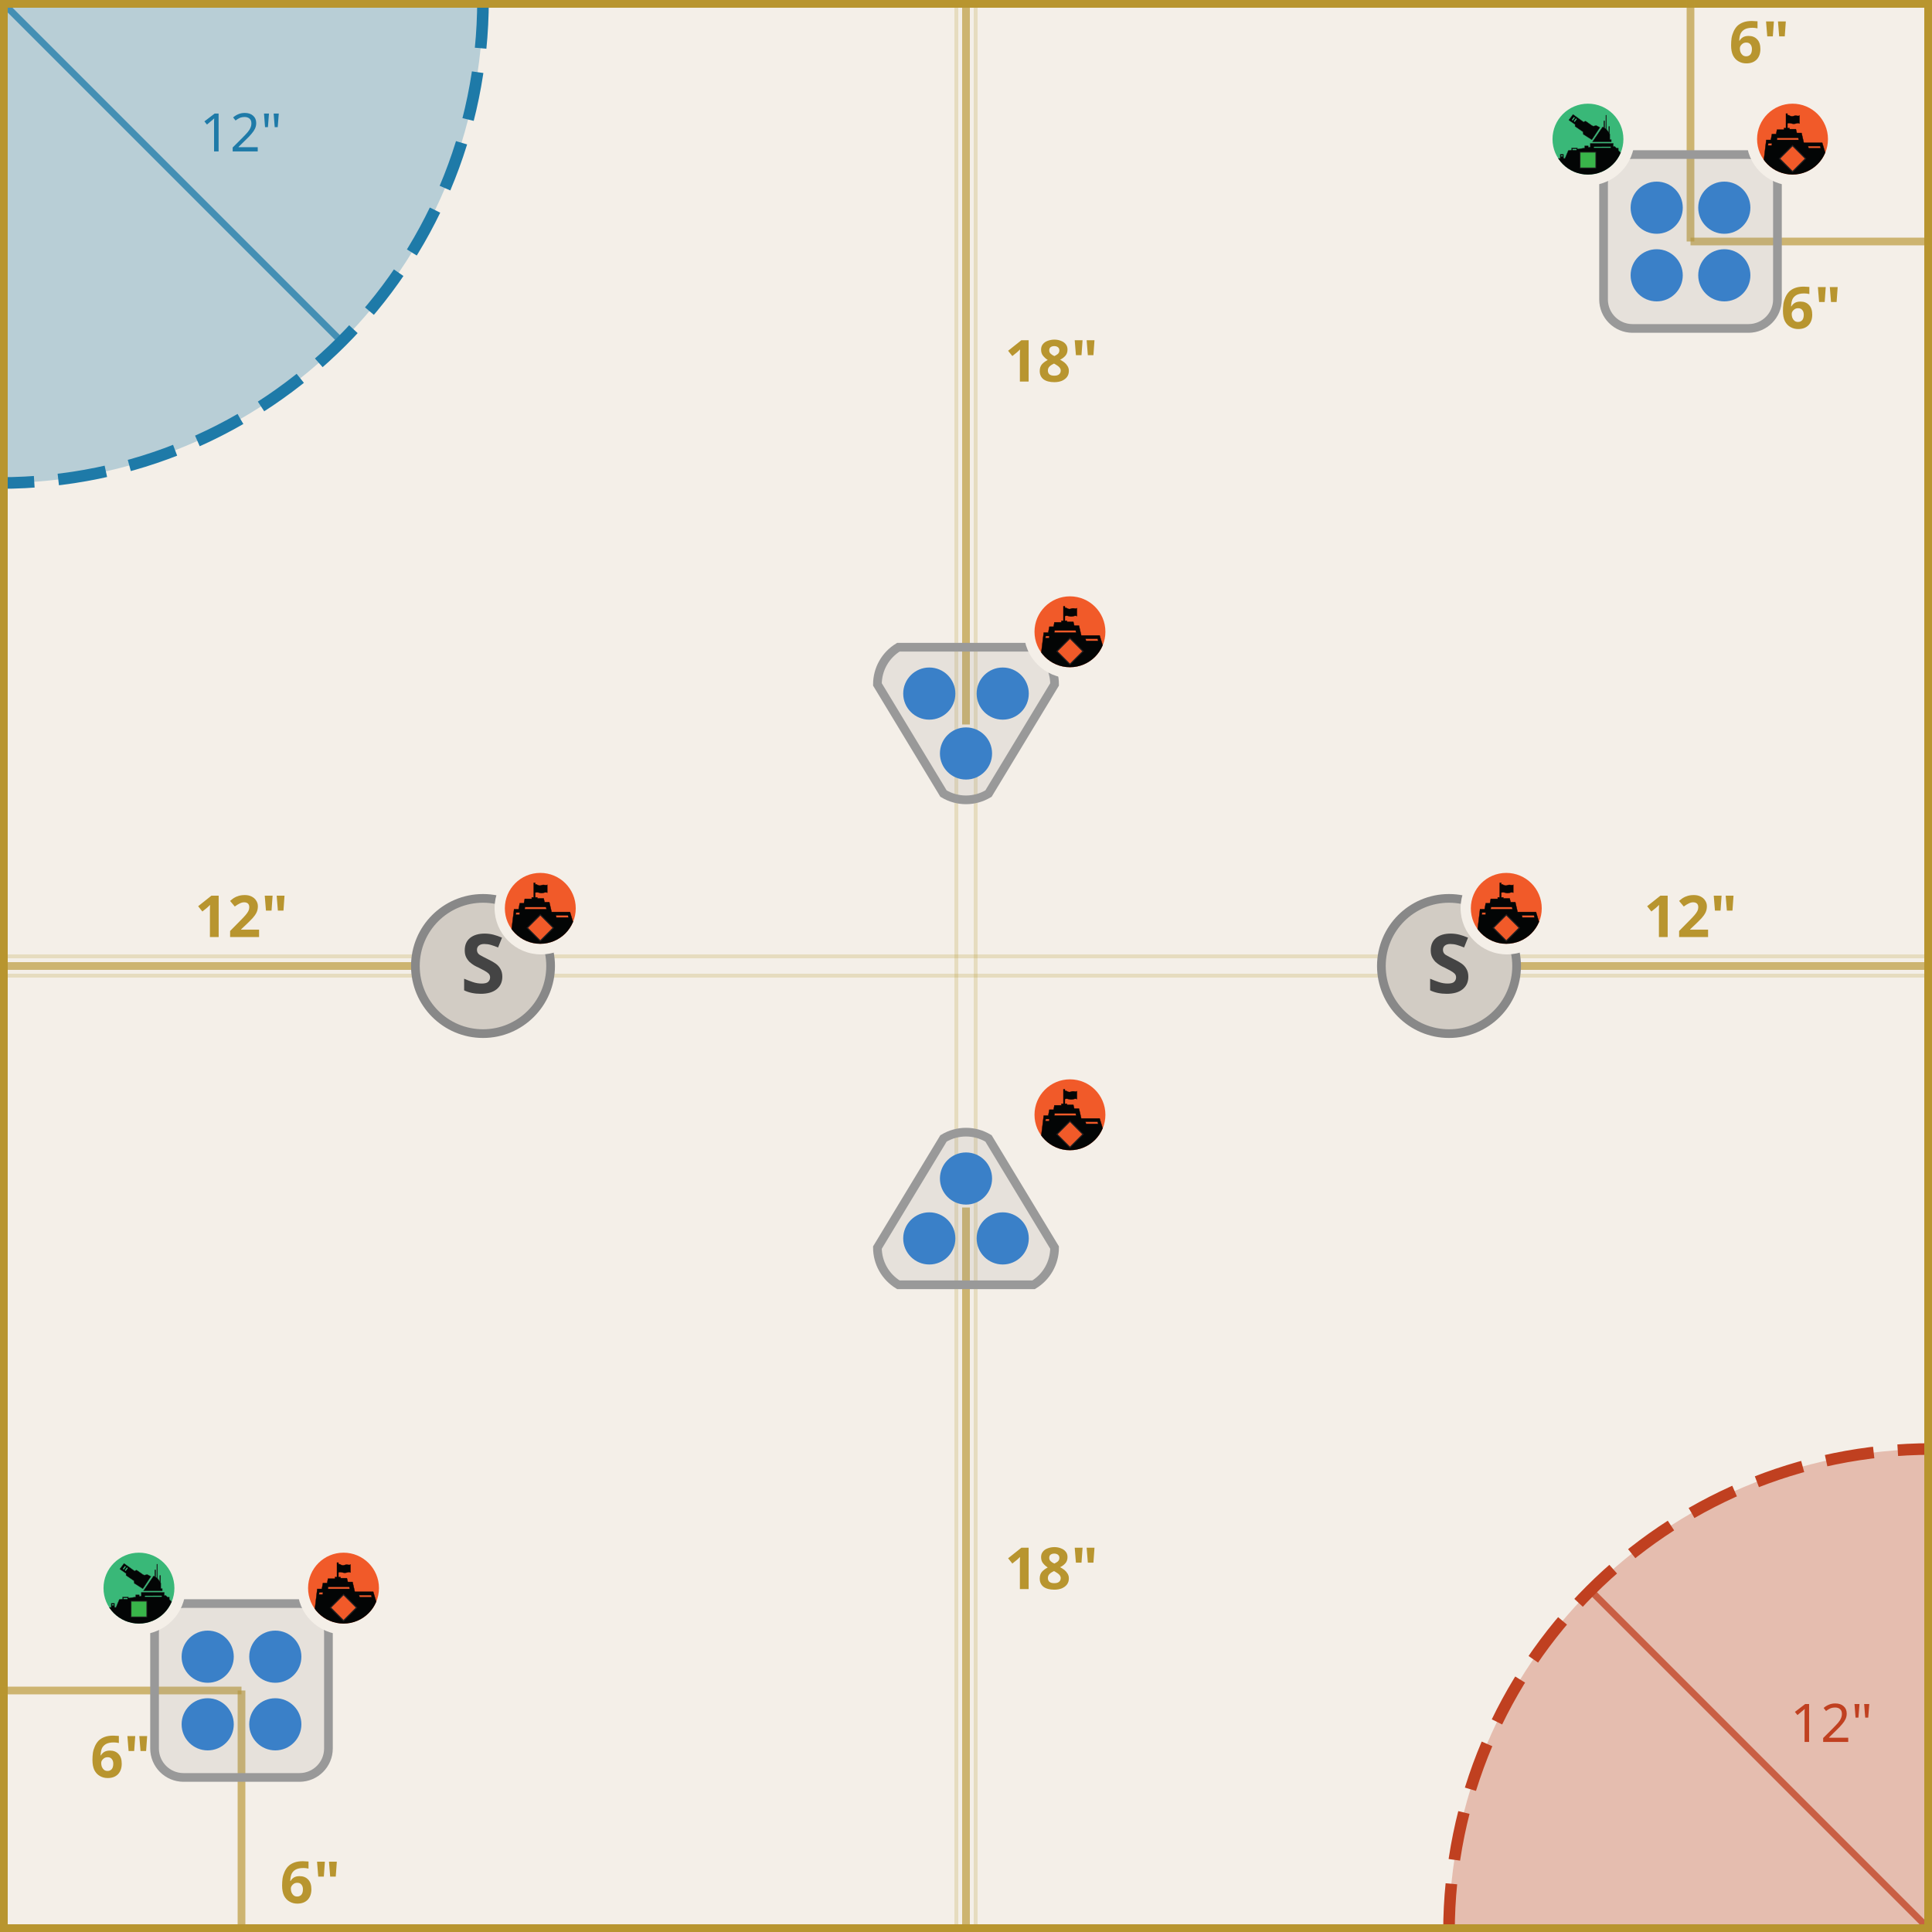
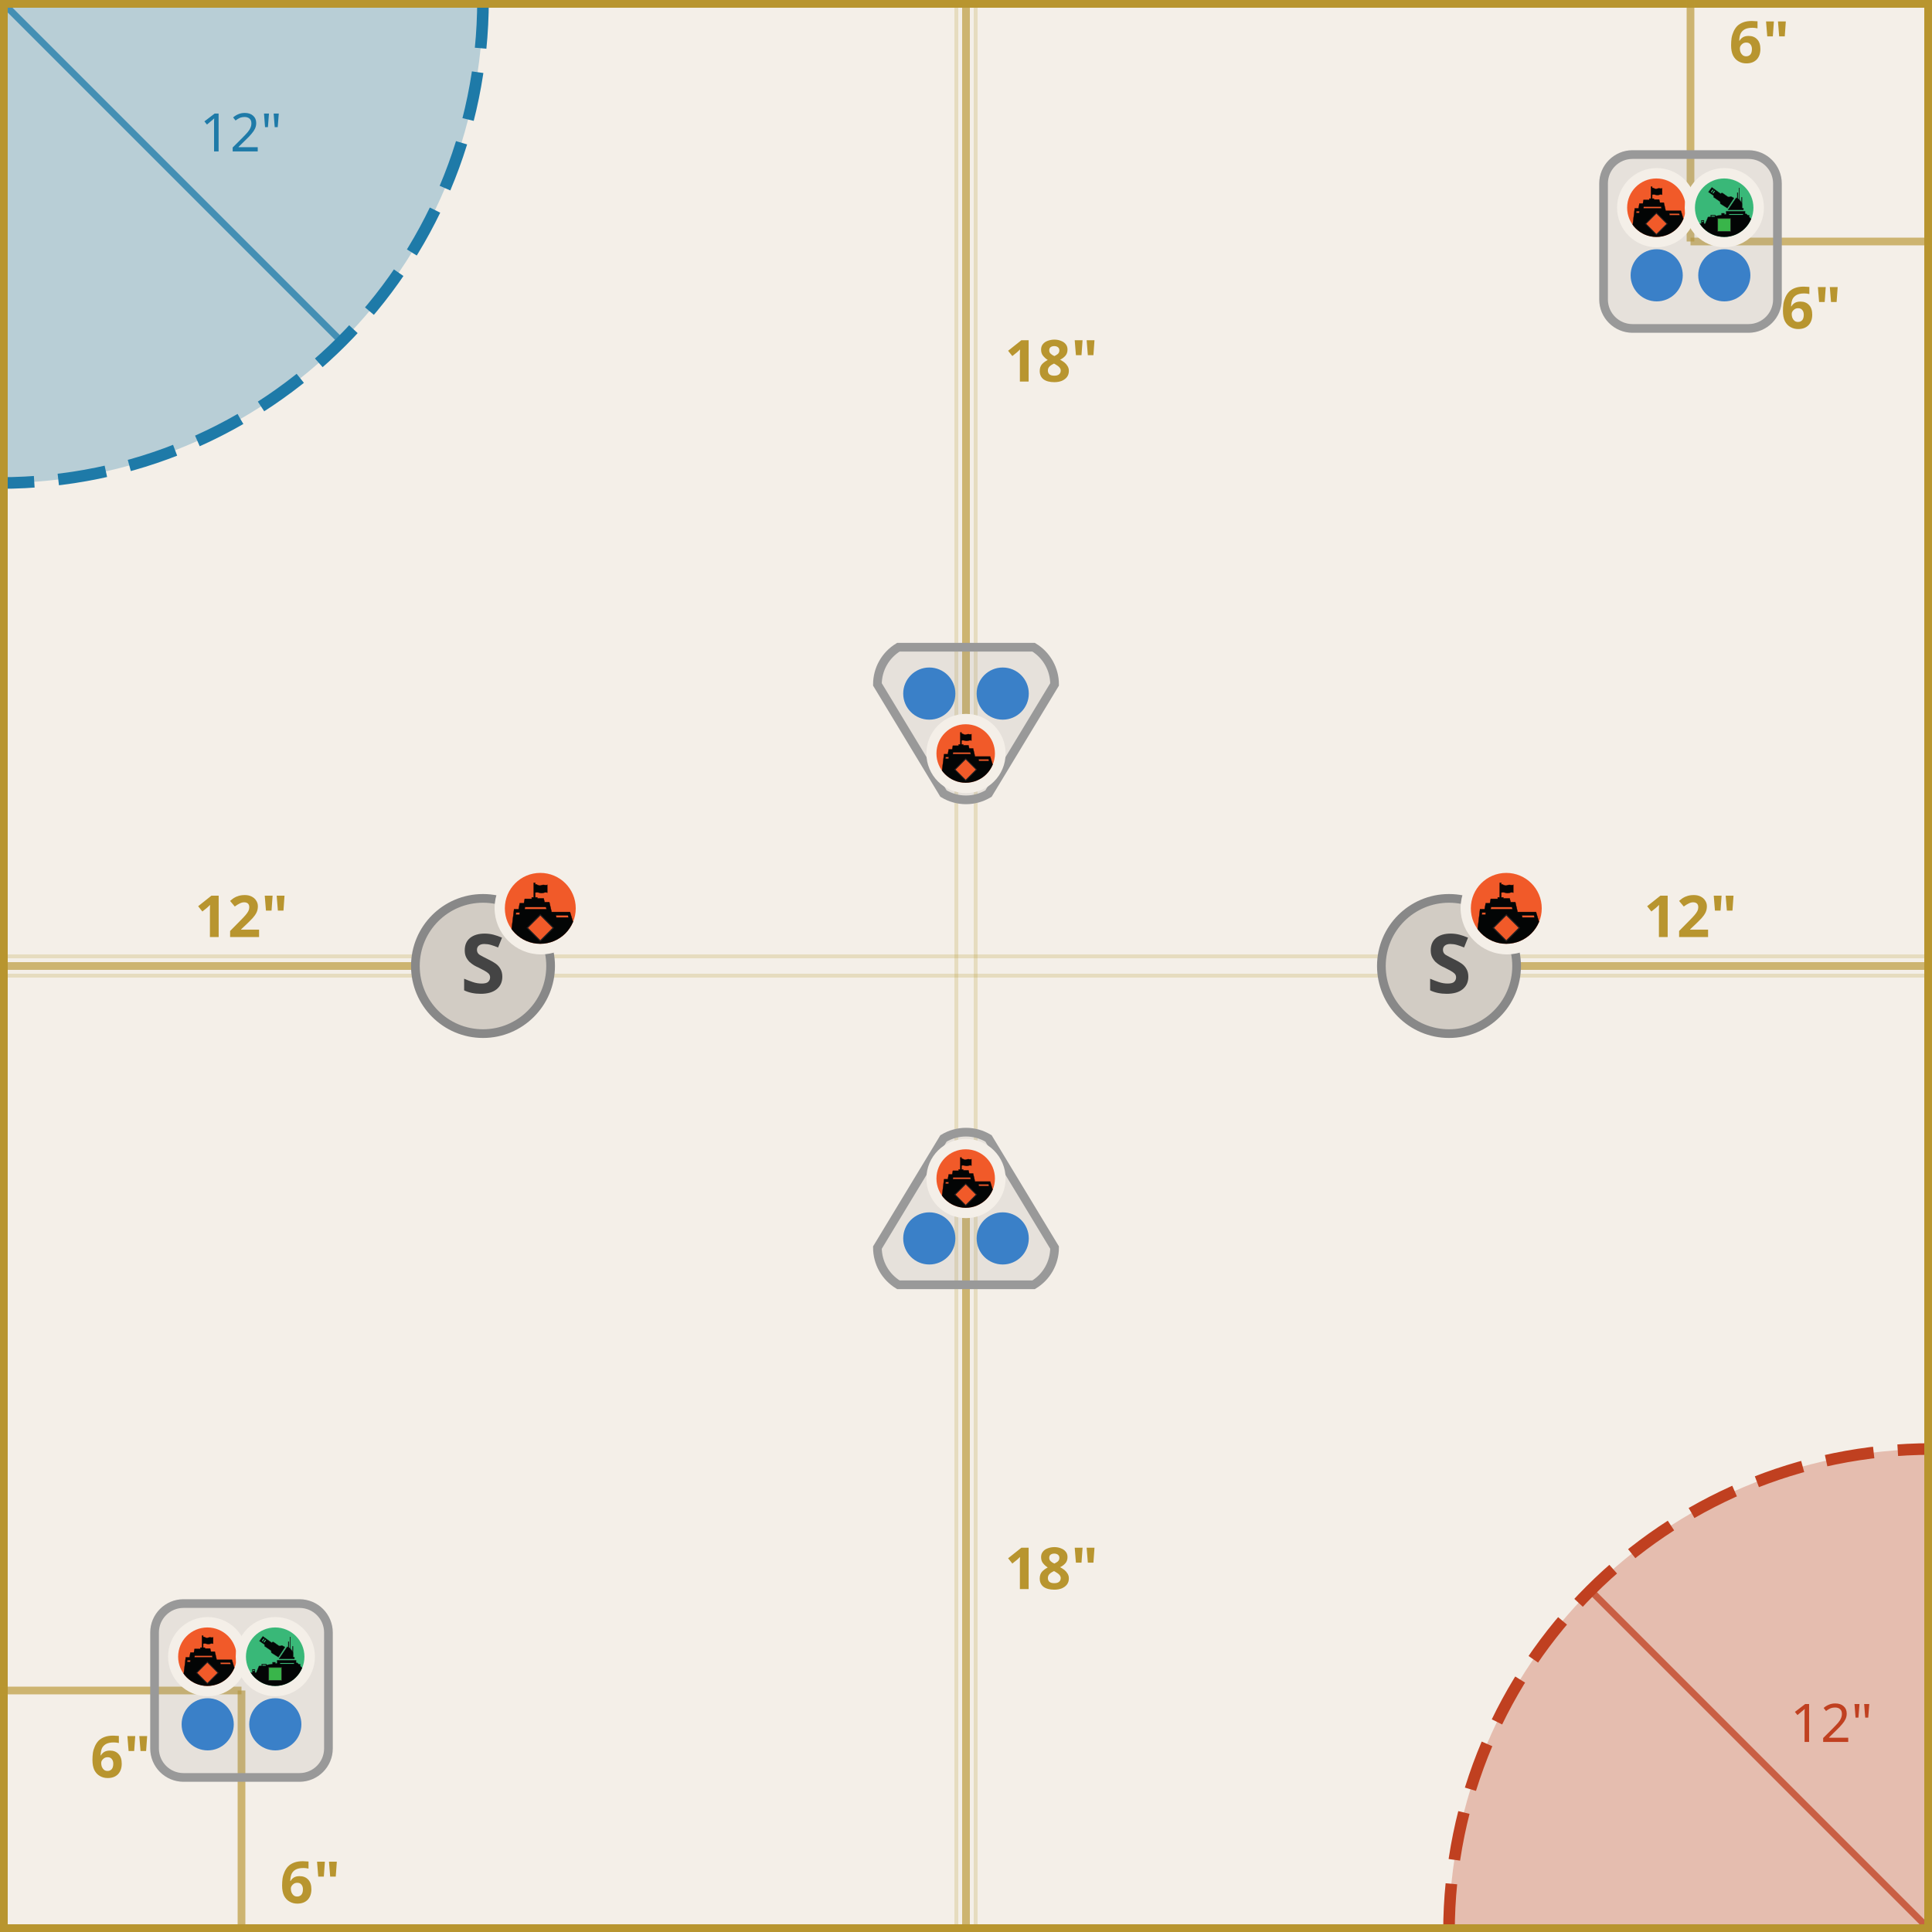
<svg xmlns="http://www.w3.org/2000/svg" viewBox="0 0 200 200" width="1000" height="1000">
  <rect width="200" height="200" fill="#f4efe8" />
  <line x1="99" y1="0" x2="99" y2="200" stroke="#B8952F" stroke-width=".4" opacity=".22" />
  <line x1="101" y1="0" x2="101" y2="200" stroke="#B8952F" stroke-width=".4" opacity=".22" />
  <line x1="0" y1="99" x2="200" y2="99" stroke="#B8952F" stroke-width=".4" opacity=".22" />
  <line x1="0" y1="101" x2="200" y2="101" stroke="#B8952F" stroke-width=".4" opacity=".22" />
  <path d="M50,0 A50,50 0 0,1 0,50 L0,0 Z" fill="#1E7AA8" fill-opacity=".28" stroke="#1E7AA8" stroke-width="1.2" stroke-dasharray="5,2.5" />
  <path d="M150,200 A50,50 0 0,1 200,150 L200,200 Z" fill="#C04020" fill-opacity=".28" stroke="#C04020" stroke-width="1.2" stroke-dasharray="5,2.5" />
  <line x1="0" y1="0" x2="35.35" y2="35.35" stroke="#1E7AA8" stroke-width=".7" opacity=".75" />
  <text x="20.675" y="15.675" font-size="5.5" fill="#1E7AA8" font-family="sans-serif">12"</text>
  <line x1="200" y1="200" x2="164.65" y2="164.65" stroke="#C04020" stroke-width=".7" opacity=".75" />
  <text x="185.325" y="180.325" font-size="5.5" fill="#C04020" font-family="sans-serif">12"</text>
  <rect x="0" y="0" width="200" height="200" fill="none" stroke="#B8952F" stroke-width="1.6" />
  <line x1="175" y1="25" x2="175" y2="0" stroke="#B8952F" stroke-width=".8" opacity=".65" />
  <line x1="172" y1="0" x2="178" y2="0" stroke="#B8952F" stroke-width=".8" opacity=".7" />
  <text x="179" y="6.5" text-anchor="start" font-size="6" fill="#B8952F" font-family="sans-serif" font-weight="600">6"</text>
  <line x1="175" y1="25" x2="200" y2="25" stroke="#B8952F" stroke-width=".8" opacity=".65" />
  <line x1="200" y1="22" x2="200" y2="28" stroke="#B8952F" stroke-width=".8" opacity=".7" />
  <text x="187.5" y="34" text-anchor="middle" font-size="6" fill="#B8952F" font-family="sans-serif" font-weight="600">6"</text>
  <line x1="100" y1="75" x2="100" y2="0" stroke="#B8952F" stroke-width=".8" opacity=".65" />
  <line x1="97" y1="0" x2="103" y2="0" stroke="#B8952F" stroke-width=".8" opacity=".7" />
  <text x="104" y="39.5" text-anchor="start" font-size="6" fill="#B8952F" font-family="sans-serif" font-weight="600">18"</text>
  <line x1="50" y1="100" x2="0" y2="100" stroke="#B8952F" stroke-width=".8" opacity=".65" />
  <line x1="0" y1="97" x2="0" y2="103" stroke="#B8952F" stroke-width=".8" opacity=".7" />
  <text x="25" y="97" text-anchor="middle" font-size="6" fill="#B8952F" font-family="sans-serif" font-weight="600">12"</text>
  <line x1="150" y1="100" x2="200" y2="100" stroke="#B8952F" stroke-width=".8" opacity=".65" />
  <line x1="200" y1="97" x2="200" y2="103" stroke="#B8952F" stroke-width=".8" opacity=".7" />
  <text x="175" y="97" text-anchor="middle" font-size="6" fill="#B8952F" font-family="sans-serif" font-weight="600">12"</text>
  <line x1="100" y1="125" x2="100" y2="200" stroke="#B8952F" stroke-width=".8" opacity=".65" />
  <line x1="97" y1="200" x2="103" y2="200" stroke="#B8952F" stroke-width=".8" opacity=".7" />
  <text x="104" y="164.5" text-anchor="start" font-size="6" fill="#B8952F" font-family="sans-serif" font-weight="600">18"</text>
  <line x1="25" y1="175" x2="0" y2="175" stroke="#B8952F" stroke-width=".8" opacity=".65" />
  <line x1="0" y1="172" x2="0" y2="178" stroke="#B8952F" stroke-width=".8" opacity=".7" />
  <text x="12.5" y="184" text-anchor="middle" font-size="6" fill="#B8952F" font-family="sans-serif" font-weight="600">6"</text>
  <line x1="25" y1="175" x2="25" y2="200" stroke="#B8952F" stroke-width=".8" opacity=".65" />
  <line x1="22" y1="200" x2="28" y2="200" stroke="#B8952F" stroke-width=".8" opacity=".7" />
  <text x="29" y="197" text-anchor="start" font-size="6" fill="#B8952F" font-family="sans-serif" font-weight="600">6"</text>
  <g>
    <rect x="166" y="16" width="18" height="18" rx="3" fill="rgb(150,150,150)" fill-opacity=".15" stroke="#999" stroke-width=".9" />
    <circle cx="171.5" cy="21.5" r="2.7" fill="#3A80C8" />
    <circle cx="178.5" cy="21.5" r="2.7" fill="#3A80C8" />
    <circle cx="171.5" cy="28.5" r="2.7" fill="#3A80C8" />
    <circle cx="178.5" cy="28.5" r="2.7" fill="#3A80C8" />
  </g>
  <g transform="rotate(180,100,75)">
    <path d="M102.33,67.85 L109.17,79.15 A4.5,4.5 0 0,1 107,83 L93,83 A4.5,4.5 0 0,1 90.83,79.15 L97.67,67.85 A4.5,4.5 0 0,1 102.33,67.85 Z" fill="rgb(150,150,150)" fill-opacity=".15" stroke="#999" stroke-width=".9" />
    <circle cx="100" cy="72" r="2.7" fill="#3A80C8" />
    <circle cx="96.2" cy="78.2" r="2.7" fill="#3A80C8" />
    <circle cx="103.8" cy="78.2" r="2.7" fill="#3A80C8" />
  </g>
  <circle cx="50" cy="100" r="7" fill="#d2ccc4" stroke="#888" stroke-width=".9" />
  <text x="50" y="102.8" text-anchor="middle" font-size="8.5" fill="#444" font-family="sans-serif" font-weight="bold">S</text>
  <circle cx="150" cy="100" r="7" fill="#d2ccc4" stroke="#888" stroke-width=".9" />
  <text x="150" y="102.8" text-anchor="middle" font-size="8.5" fill="#444" font-family="sans-serif" font-weight="bold">S</text>
  <g>
    <path d="M102.33,117.85 L109.17,129.15 A4.5,4.5 0 0,1 107,133 L93,133 A4.5,4.5 0 0,1 90.83,129.15 L97.67,117.85 A4.5,4.5 0 0,1 102.33,117.85 Z" fill="rgb(150,150,150)" fill-opacity=".15" stroke="#999" stroke-width=".9" />
    <circle cx="100" cy="122" r="2.7" fill="#3A80C8" />
    <circle cx="96.2" cy="128.2" r="2.7" fill="#3A80C8" />
    <circle cx="103.8" cy="128.2" r="2.7" fill="#3A80C8" />
  </g>
  <g>
    <rect x="16" y="166" width="18" height="18" rx="3" fill="rgb(150,150,150)" fill-opacity=".15" stroke="#999" stroke-width=".9" />
    <circle cx="21.5" cy="171.5" r="2.7" fill="#3A80C8" />
    <circle cx="28.5" cy="171.5" r="2.7" fill="#3A80C8" />
    <circle cx="21.5" cy="178.5" r="2.7" fill="#3A80C8" />
    <circle cx="28.5" cy="178.5" r="2.7" fill="#3A80C8" />
  </g>
-   <circle cx="185.6" cy="14.4" r="4.8" fill="#f4efe8" />
-   <g transform="translate(181.60,10.40) scale(0.125)">
-     <clipPath id="tk-out">
-       <circle cx="31.69" cy="32.02" r="29.36" />
-     </clipPath>
-     <g clip-path="url(#tk-out)">
-       <path fill="#f15a29" d="M61.06 32.02C61.06 48.24 47.91 61.38 31.69 61.38C15.48 61.38 2.33 48.24 2.33 32.02C2.33 15.8 15.48 2.65 31.69 2.65C47.91 2.65 61.06 15.8 61.06 32.02" />
-       <path fill="#030505" stroke="#030405" stroke-width="0.25" d="M27.51 19.09L27.51 22.91L29.24 22.91L29.24 23.77L34.49 23.77L35.26 26.91L39.16 26.91L41.05 35.04L56.28 35.04L61.62 52.6L47.99 62.41L20.2 63.05L7.52 52.6L9.97 32.68L13.74 32.68L14.64 27.81L18.15 27.81L18.81 24.17L24.61 24.17L24.61 22.91L26.25 22.91L26.25 10.88L27.51 10.88L27.51 12.31C27.51 12.31 27.96 11.79 28.88 12.36C29.8 12.92 30.79 13.3 31.75 13.14C32.72 12.98 33.65 12.42 34.67 12.6C35.68 12.78 36.49 12.87 36.92 12.76C37.34 12.65 37.46 12.49 37.46 12.49L37.46 19.05C37.46 19.05 36.51 18.49 35.39 18.85C34.27 19.21 32.6 19.54 31.55 19.21C30.49 18.87 28.97 18.66 28.25 18.76C27.77 18.83 27.51 19.09 27.51 19.09" />
-       <path fill="#f15a29" d="M11.59 35.51L14.68 35.51L14.46 37.26L11.37 37.26L11.59 35.51" />
-       <path fill="none" stroke="#030405" stroke-width="0.25" d="M11.59 35.51L11.37 37.26L14.46 37.26L14.68 35.51Z" />
-       <path fill="#f15a29" d="M44.57 37.8L54.59 37.8L55.12 39.55L44.98 39.55L44.57 37.8" />
-       <path fill="none" stroke="#030405" stroke-width="0.25" d="M44.57 37.8L44.98 39.55L55.12 39.55L54.59 37.8Z" />
-       <path fill="#f15a29" d="M18.97 30.93L36.44 30.93L36.85 32.68L18.75 32.68L18.97 30.93" />
-       <path fill="none" stroke="#030405" stroke-width="0.25" d="M18.97 30.93L18.75 32.68L36.85 32.68L36.44 30.93Z" />
-       <path fill="#f15a29" d="M31.69 58.97L20.9 48.17L31.69 37.38L42.49 48.17L31.69 58.97" />
-       <path fill="none" stroke="#231f20" stroke-width="0.93" d="M31.69 58.97L42.49 48.17L31.69 37.38L20.9 48.17Z" />
-     </g>
-   </g>
-   <circle cx="164.4" cy="14.4" r="4.8" fill="#f4efe8" />
-   <g transform="translate(160.40,10.40) scale(0.125)">
+   <circle cx="171.5" cy="21.5" r="4.1" fill="#f4efe8" />
+   <g transform="translate(168.20,18.20) scale(0.103125)">
+     <clipPath id="tk-out">
+       <circle cx="31.69" cy="32.02" r="29.36" />
+     </clipPath>
+     <g clip-path="url(#tk-out)">
+       <path fill="#f15a29" d="M61.06 32.02C61.06 48.24 47.91 61.38 31.69 61.38C15.48 61.38 2.33 48.24 2.33 32.02C2.33 15.8 15.48 2.65 31.69 2.65C47.91 2.65 61.06 15.8 61.06 32.02" />
+       <path fill="#030505" stroke="#030405" stroke-width="0.25" d="M27.51 19.09L27.51 22.91L29.24 22.91L29.24 23.77L34.49 23.77L35.26 26.91L39.16 26.91L41.05 35.04L56.28 35.04L61.62 52.6L47.99 62.41L20.2 63.05L7.52 52.6L9.97 32.68L13.74 32.68L14.64 27.81L18.15 27.81L18.81 24.17L24.61 24.17L24.61 22.91L26.25 22.91L26.25 10.88L27.51 10.88L27.51 12.31C27.51 12.31 27.96 11.79 28.88 12.36C29.8 12.92 30.79 13.3 31.75 13.14C32.72 12.98 33.65 12.42 34.67 12.6C35.68 12.78 36.49 12.87 36.92 12.76C37.34 12.65 37.46 12.49 37.46 12.49L37.46 19.05C37.46 19.05 36.51 18.49 35.39 18.85C34.27 19.21 32.6 19.54 31.55 19.21C30.49 18.87 28.97 18.66 28.25 18.76C27.77 18.83 27.51 19.09 27.51 19.09" />
+       <path fill="#f15a29" d="M11.59 35.51L14.68 35.51L14.46 37.26L11.37 37.26L11.59 35.51" />
+       <path fill="none" stroke="#030405" stroke-width="0.25" d="M11.59 35.51L11.37 37.26L14.46 37.26L14.68 35.51Z" />
+       <path fill="#f15a29" d="M44.57 37.8L54.59 37.8L55.12 39.55L44.98 39.55L44.57 37.8" />
+       <path fill="none" stroke="#030405" stroke-width="0.25" d="M44.57 37.8L44.98 39.55L55.12 39.55L54.59 37.8Z" />
+       <path fill="#f15a29" d="M18.97 30.93L36.44 30.93L36.85 32.68L18.75 32.68L18.97 30.93" />
+       <path fill="none" stroke="#030405" stroke-width="0.25" d="M18.97 30.93L18.75 32.68L36.85 32.68L36.44 30.93Z" />
+       <path fill="#f15a29" d="M31.69 58.97L20.9 48.17L31.69 37.38L42.49 48.17L31.69 58.97" />
+       <path fill="none" stroke="#231f20" stroke-width="0.93" d="M31.69 58.97L42.49 48.17L31.69 37.38L20.9 48.17Z" />
+     </g>
+   </g>
+   <circle cx="178.5" cy="21.5" r="4.1" fill="#f4efe8" />
+   <g transform="translate(175.20,18.20) scale(0.103125)">
    <clipPath id="tk-odg">
      <circle cx="31.88" cy="32.02" r="29.36" />
    </clipPath>
    <g clip-path="url(#tk-odg)">
      <path fill="#39b878" d="M61.24 32.02C61.24 48.24 48.09 61.38 31.88 61.38C15.66 61.38 2.51 48.24 2.51 32.02C2.51 15.8 15.66 2.65 31.88 2.65C48.09 2.65 61.24 15.8 61.24 32.02" />
      <path fill="#030505" stroke="#231f20" stroke-width="0.25" d="M7.34 47.99L8.92 47.99L8.92 44.68L11.62 44.68L11.62 47.99L12.85 47.99L15.6 41.41L18.36 41.1L18.36 39.37L23.1 39.37L23.1 40.29L29.17 39.37L29.17 37.58L32.13 37.58L32.13 38.86L33.82 38.55L33.82 35.54L52.85 35.54L52.85 38.09L54.07 38.09L55.5 39.52L57.03 39.52L57.03 41.36L59.63 43.96L53.92 57.33C53.92 57.33 40.19 64.17 39.27 64.27C38.36 64.37 26.77 65.44 26.77 65.44L15.65 61.36C15.65 61.36 6.52 51.41 6.52 51.26C6.52 51.1 7.34 47.99 7.34 47.99" />
      <path fill="#030505" stroke="#231f20" stroke-width="0.25" d="M35.6 34.27L51.21 34.27L51.21 32.43L49.99 32.43L49.99 27.84L49.8 27.65L49.8 21.54L49.15 21.54L49.15 26.59L47.16 23.78L47.16 12.2L46.7 12.2L46.7 23.5L45.7 22.84L45.7 16.92L44.96 16.92L44.96 22.43L43.99 21.95L35.6 34.27" />
      <path fill="#030505" stroke="#231f20" stroke-width="0.25" d="M35.09 32.53L41.78 22.33L38.66 20.72L36.29 21.33L35.73 20.93L35.4 20.93L30.01 17.15L29.16 17.3L28.36 17.93L19.5 11.57L16.01 16.23L21.24 19.93L21.14 21.41L27.8 26L27.74 26.77L27.97 26.95L27.95 27.97L35.09 32.53" />
      <path fill="#39b878" d="M9.49 45.43H11.07V46.31H9.49Z" />
      <path fill="#39b878" d="M19.04 40.17H22.41V41.11H19.04Z" />
      <path fill="#39b878" d="M18.5 16.07L19.25 16.64L21.04 14.28L20.29 13.72L18.5 16.07" />
      <path fill="#39b878" d="M20.17 17.24L20.92 17.79L22.68 15.41L21.92 14.86L20.17 17.24" />
      <path fill="#39b878" d="M36.81 38.35L50.76 38.32L50.76 39.22L36.81 39.22L36.81 38.35" />
      <path fill="#39b54a" d="M25.35 42.82H38.4V55.87H25.35Z" />
      <path fill="none" stroke="#231f20" stroke-width="0.65" d="M25.35 42.82H38.4V55.87H25.35Z" />
    </g>
  </g>
-   <circle cx="110.8" cy="65.4" r="4.8" fill="#f4efe8" />
-   <g transform="translate(106.80,61.40) scale(0.125)">
+   <circle cx="100.0" cy="78.0" r="4.1" fill="#f4efe8" />
+   <g transform="translate(96.70,74.70) scale(0.103125)">
    <clipPath id="tk-out">
      <circle cx="31.69" cy="32.02" r="29.36" />
    </clipPath>
    <g clip-path="url(#tk-out)">
      <path fill="#f15a29" d="M61.06 32.02C61.06 48.24 47.91 61.38 31.69 61.38C15.48 61.38 2.33 48.24 2.33 32.02C2.33 15.8 15.48 2.65 31.69 2.65C47.91 2.65 61.06 15.8 61.06 32.02" />
      <path fill="#030505" stroke="#030405" stroke-width="0.25" d="M27.51 19.09L27.51 22.91L29.24 22.91L29.24 23.77L34.49 23.77L35.26 26.91L39.16 26.91L41.05 35.04L56.28 35.04L61.62 52.6L47.99 62.41L20.2 63.05L7.52 52.6L9.97 32.68L13.74 32.68L14.64 27.81L18.15 27.81L18.81 24.17L24.61 24.17L24.61 22.91L26.25 22.91L26.25 10.88L27.51 10.88L27.51 12.31C27.51 12.31 27.96 11.79 28.88 12.36C29.8 12.92 30.79 13.3 31.75 13.14C32.72 12.98 33.65 12.42 34.67 12.6C35.68 12.78 36.49 12.87 36.92 12.76C37.34 12.65 37.46 12.49 37.46 12.49L37.46 19.05C37.46 19.05 36.51 18.49 35.39 18.85C34.27 19.21 32.6 19.54 31.55 19.21C30.49 18.87 28.97 18.66 28.25 18.76C27.77 18.83 27.51 19.09 27.51 19.09" />
      <path fill="#f15a29" d="M11.59 35.51L14.68 35.51L14.46 37.26L11.37 37.26L11.59 35.51" />
      <path fill="none" stroke="#030405" stroke-width="0.25" d="M11.59 35.51L11.37 37.26L14.46 37.26L14.68 35.51Z" />
      <path fill="#f15a29" d="M44.57 37.8L54.59 37.8L55.12 39.55L44.98 39.55L44.57 37.8" />
      <path fill="none" stroke="#030405" stroke-width="0.25" d="M44.57 37.8L44.98 39.55L55.12 39.55L54.59 37.8Z" />
      <path fill="#f15a29" d="M18.97 30.93L36.44 30.93L36.85 32.68L18.75 32.68L18.97 30.93" />
      <path fill="none" stroke="#030405" stroke-width="0.25" d="M18.97 30.93L18.75 32.68L36.85 32.68L36.44 30.93Z" />
      <path fill="#f15a29" d="M31.69 58.97L20.9 48.17L31.69 37.38L42.49 48.17L31.69 58.97" />
      <path fill="none" stroke="#231f20" stroke-width="0.93" d="M31.69 58.97L42.49 48.17L31.69 37.38L20.9 48.17Z" />
    </g>
  </g>
  <circle cx="56.0" cy="94.0" r="4.8" fill="#f4efe8" />
  <g transform="translate(51.97,90.03) scale(0.125)">
    <clipPath id="tk-out">
      <circle cx="31.69" cy="32.02" r="29.36" />
    </clipPath>
    <g clip-path="url(#tk-out)">
      <path fill="#f15a29" d="M61.06 32.02C61.06 48.24 47.91 61.38 31.69 61.38C15.48 61.38 2.33 48.24 2.33 32.02C2.33 15.8 15.48 2.65 31.69 2.65C47.91 2.65 61.06 15.8 61.06 32.02" />
      <path fill="#030505" stroke="#030405" stroke-width="0.25" d="M27.51 19.09L27.51 22.91L29.24 22.91L29.24 23.77L34.49 23.77L35.26 26.91L39.16 26.91L41.05 35.04L56.28 35.04L61.62 52.6L47.99 62.41L20.2 63.05L7.52 52.6L9.97 32.68L13.74 32.68L14.64 27.81L18.15 27.81L18.81 24.17L24.61 24.17L24.61 22.91L26.25 22.91L26.25 10.88L27.51 10.88L27.51 12.31C27.51 12.31 27.96 11.79 28.88 12.36C29.8 12.92 30.79 13.3 31.75 13.14C32.72 12.98 33.65 12.42 34.67 12.6C35.68 12.78 36.49 12.87 36.92 12.76C37.34 12.65 37.46 12.49 37.46 12.49L37.46 19.05C37.46 19.05 36.51 18.49 35.39 18.85C34.27 19.21 32.6 19.54 31.55 19.21C30.49 18.87 28.97 18.66 28.25 18.76C27.77 18.83 27.51 19.09 27.51 19.09" />
      <path fill="#f15a29" d="M11.59 35.51L14.68 35.51L14.46 37.26L11.37 37.26L11.59 35.51" />
      <path fill="none" stroke="#030405" stroke-width="0.25" d="M11.59 35.51L11.37 37.26L14.46 37.26L14.68 35.51Z" />
      <path fill="#f15a29" d="M44.57 37.8L54.59 37.8L55.12 39.55L44.98 39.55L44.57 37.8" />
      <path fill="none" stroke="#030405" stroke-width="0.25" d="M44.57 37.8L44.98 39.55L55.12 39.55L54.59 37.8Z" />
      <path fill="#f15a29" d="M18.97 30.93L36.44 30.93L36.85 32.68L18.75 32.68L18.97 30.93" />
      <path fill="none" stroke="#030405" stroke-width="0.25" d="M18.97 30.93L18.75 32.68L36.85 32.68L36.44 30.93Z" />
      <path fill="#f15a29" d="M31.69 58.97L20.9 48.17L31.69 37.38L42.49 48.17L31.69 58.97" />
      <path fill="none" stroke="#231f20" stroke-width="0.93" d="M31.69 58.97L42.49 48.17L31.69 37.38L20.9 48.17Z" />
    </g>
  </g>
  <circle cx="156.0" cy="94.0" r="4.8" fill="#f4efe8" />
  <g transform="translate(151.97,90.03) scale(0.125)">
    <clipPath id="tk-out">
      <circle cx="31.69" cy="32.02" r="29.36" />
    </clipPath>
    <g clip-path="url(#tk-out)">
      <path fill="#f15a29" d="M61.06 32.02C61.06 48.24 47.91 61.38 31.69 61.38C15.48 61.38 2.33 48.24 2.33 32.02C2.33 15.8 15.48 2.65 31.69 2.65C47.91 2.65 61.06 15.8 61.06 32.02" />
      <path fill="#030505" stroke="#030405" stroke-width="0.25" d="M27.51 19.09L27.51 22.91L29.24 22.91L29.24 23.77L34.49 23.77L35.26 26.91L39.16 26.91L41.05 35.04L56.28 35.04L61.62 52.6L47.99 62.41L20.2 63.05L7.52 52.6L9.97 32.68L13.74 32.68L14.64 27.81L18.15 27.81L18.81 24.17L24.61 24.17L24.61 22.91L26.25 22.91L26.25 10.88L27.51 10.88L27.51 12.31C27.51 12.31 27.96 11.79 28.88 12.36C29.8 12.92 30.79 13.3 31.75 13.14C32.72 12.98 33.65 12.42 34.67 12.6C35.68 12.78 36.49 12.87 36.92 12.76C37.34 12.65 37.46 12.49 37.46 12.49L37.46 19.05C37.46 19.05 36.51 18.49 35.39 18.85C34.27 19.21 32.6 19.54 31.55 19.21C30.49 18.87 28.97 18.66 28.25 18.76C27.77 18.83 27.51 19.09 27.51 19.09" />
      <path fill="#f15a29" d="M11.59 35.51L14.68 35.51L14.46 37.26L11.37 37.26L11.59 35.51" />
      <path fill="none" stroke="#030405" stroke-width="0.25" d="M11.59 35.51L11.37 37.26L14.46 37.26L14.68 35.51Z" />
      <path fill="#f15a29" d="M44.57 37.8L54.59 37.8L55.12 39.55L44.98 39.55L44.57 37.8" />
      <path fill="none" stroke="#030405" stroke-width="0.25" d="M44.57 37.8L44.98 39.55L55.12 39.55L54.59 37.8Z" />
      <path fill="#f15a29" d="M18.97 30.93L36.44 30.93L36.85 32.68L18.75 32.68L18.97 30.93" />
      <path fill="none" stroke="#030405" stroke-width="0.25" d="M18.97 30.93L18.75 32.68L36.85 32.68L36.44 30.93Z" />
      <path fill="#f15a29" d="M31.69 58.97L20.9 48.17L31.69 37.38L42.49 48.17L31.69 58.97" />
      <path fill="none" stroke="#231f20" stroke-width="0.93" d="M31.69 58.97L42.49 48.17L31.69 37.38L20.9 48.17Z" />
    </g>
  </g>
-   <circle cx="110.8" cy="115.4" r="4.8" fill="#f4efe8" />
-   <g transform="translate(106.80,111.40) scale(0.125)">
-     <clipPath id="tk-out">
-       <circle cx="31.69" cy="32.02" r="29.36" />
-     </clipPath>
-     <g clip-path="url(#tk-out)">
-       <path fill="#f15a29" d="M61.06 32.02C61.06 48.24 47.91 61.38 31.69 61.38C15.48 61.38 2.33 48.24 2.33 32.02C2.33 15.8 15.48 2.65 31.69 2.65C47.91 2.65 61.06 15.8 61.06 32.02" />
-       <path fill="#030505" stroke="#030405" stroke-width="0.25" d="M27.51 19.09L27.51 22.91L29.24 22.91L29.24 23.77L34.49 23.77L35.26 26.91L39.16 26.91L41.05 35.04L56.28 35.04L61.62 52.6L47.99 62.41L20.2 63.05L7.52 52.6L9.97 32.68L13.74 32.68L14.64 27.81L18.15 27.81L18.81 24.17L24.61 24.17L24.61 22.91L26.25 22.91L26.25 10.88L27.51 10.88L27.51 12.31C27.51 12.31 27.96 11.79 28.88 12.36C29.8 12.92 30.79 13.3 31.75 13.14C32.72 12.98 33.65 12.42 34.67 12.6C35.68 12.78 36.49 12.87 36.92 12.76C37.34 12.65 37.46 12.49 37.46 12.49L37.46 19.05C37.46 19.05 36.51 18.49 35.39 18.85C34.27 19.21 32.6 19.54 31.55 19.21C30.49 18.87 28.97 18.66 28.25 18.76C27.77 18.83 27.51 19.09 27.51 19.09" />
-       <path fill="#f15a29" d="M11.59 35.51L14.68 35.51L14.46 37.26L11.37 37.26L11.59 35.51" />
-       <path fill="none" stroke="#030405" stroke-width="0.25" d="M11.59 35.51L11.37 37.26L14.46 37.26L14.68 35.51Z" />
-       <path fill="#f15a29" d="M44.57 37.8L54.59 37.8L55.12 39.55L44.98 39.55L44.57 37.8" />
-       <path fill="none" stroke="#030405" stroke-width="0.25" d="M44.57 37.8L44.98 39.55L55.12 39.55L54.59 37.8Z" />
-       <path fill="#f15a29" d="M18.97 30.93L36.44 30.93L36.85 32.68L18.75 32.68L18.97 30.93" />
-       <path fill="none" stroke="#030405" stroke-width="0.25" d="M18.97 30.93L18.75 32.68L36.85 32.68L36.44 30.93Z" />
-       <path fill="#f15a29" d="M31.69 58.97L20.9 48.17L31.69 37.38L42.49 48.17L31.69 58.97" />
-       <path fill="none" stroke="#231f20" stroke-width="0.93" d="M31.69 58.97L42.49 48.17L31.69 37.38L20.9 48.17Z" />
-     </g>
-   </g>
-   <circle cx="35.6" cy="164.4" r="4.8" fill="#f4efe8" />
-   <g transform="translate(31.60,160.40) scale(0.125)">
-     <clipPath id="tk-out">
-       <circle cx="31.69" cy="32.02" r="29.36" />
-     </clipPath>
-     <g clip-path="url(#tk-out)">
-       <path fill="#f15a29" d="M61.06 32.02C61.06 48.24 47.91 61.38 31.69 61.38C15.48 61.38 2.33 48.24 2.33 32.02C2.33 15.8 15.48 2.65 31.69 2.65C47.91 2.65 61.06 15.8 61.06 32.02" />
-       <path fill="#030505" stroke="#030405" stroke-width="0.25" d="M27.51 19.09L27.51 22.91L29.24 22.91L29.24 23.77L34.49 23.77L35.26 26.91L39.16 26.91L41.05 35.04L56.28 35.04L61.62 52.6L47.99 62.41L20.2 63.05L7.52 52.6L9.97 32.68L13.74 32.68L14.64 27.81L18.15 27.81L18.81 24.17L24.61 24.17L24.61 22.91L26.25 22.91L26.25 10.88L27.51 10.88L27.51 12.31C27.51 12.31 27.96 11.79 28.88 12.36C29.8 12.92 30.79 13.3 31.75 13.14C32.72 12.98 33.65 12.42 34.67 12.6C35.68 12.78 36.49 12.87 36.92 12.76C37.34 12.65 37.46 12.49 37.46 12.49L37.46 19.05C37.46 19.05 36.51 18.49 35.39 18.85C34.27 19.21 32.6 19.54 31.55 19.21C30.49 18.87 28.97 18.66 28.25 18.76C27.77 18.83 27.51 19.09 27.51 19.09" />
-       <path fill="#f15a29" d="M11.59 35.51L14.68 35.51L14.46 37.26L11.37 37.26L11.59 35.51" />
-       <path fill="none" stroke="#030405" stroke-width="0.25" d="M11.59 35.51L11.37 37.26L14.46 37.26L14.68 35.51Z" />
-       <path fill="#f15a29" d="M44.57 37.8L54.59 37.8L55.12 39.55L44.98 39.55L44.57 37.8" />
-       <path fill="none" stroke="#030405" stroke-width="0.25" d="M44.57 37.8L44.98 39.55L55.12 39.55L54.59 37.8Z" />
-       <path fill="#f15a29" d="M18.97 30.93L36.44 30.93L36.85 32.68L18.75 32.68L18.97 30.93" />
-       <path fill="none" stroke="#030405" stroke-width="0.25" d="M18.97 30.93L18.75 32.68L36.85 32.68L36.44 30.93Z" />
-       <path fill="#f15a29" d="M31.69 58.97L20.9 48.17L31.69 37.38L42.49 48.17L31.69 58.97" />
-       <path fill="none" stroke="#231f20" stroke-width="0.93" d="M31.69 58.97L42.49 48.17L31.69 37.38L20.9 48.17Z" />
-     </g>
-   </g>
-   <circle cx="14.4" cy="164.4" r="4.8" fill="#f4efe8" />
-   <g transform="translate(10.40,160.40) scale(0.125)">
+   <circle cx="100.0" cy="122.0" r="4.1" fill="#f4efe8" />
+   <g transform="translate(96.70,118.70) scale(0.103125)">
+     <clipPath id="tk-out">
+       <circle cx="31.69" cy="32.02" r="29.36" />
+     </clipPath>
+     <g clip-path="url(#tk-out)">
+       <path fill="#f15a29" d="M61.06 32.02C61.06 48.24 47.91 61.38 31.69 61.38C15.48 61.38 2.33 48.24 2.33 32.02C2.33 15.8 15.48 2.65 31.69 2.65C47.91 2.65 61.06 15.8 61.06 32.02" />
+       <path fill="#030505" stroke="#030405" stroke-width="0.25" d="M27.51 19.09L27.51 22.91L29.24 22.91L29.24 23.77L34.49 23.77L35.26 26.91L39.16 26.91L41.05 35.04L56.28 35.04L61.62 52.6L47.99 62.41L20.2 63.05L7.52 52.6L9.97 32.68L13.74 32.68L14.64 27.81L18.15 27.81L18.81 24.17L24.61 24.17L24.61 22.91L26.25 22.91L26.25 10.88L27.51 10.88L27.51 12.31C27.51 12.31 27.96 11.79 28.88 12.36C29.8 12.92 30.79 13.3 31.75 13.14C32.72 12.98 33.65 12.42 34.67 12.6C35.68 12.78 36.49 12.87 36.92 12.76C37.34 12.65 37.46 12.49 37.46 12.49L37.46 19.05C37.46 19.05 36.51 18.49 35.39 18.85C34.27 19.21 32.6 19.54 31.55 19.21C30.49 18.87 28.97 18.66 28.25 18.76C27.77 18.83 27.51 19.09 27.51 19.09" />
+       <path fill="#f15a29" d="M11.59 35.51L14.68 35.51L14.46 37.26L11.37 37.26L11.59 35.51" />
+       <path fill="none" stroke="#030405" stroke-width="0.25" d="M11.59 35.51L11.37 37.26L14.46 37.26L14.68 35.51Z" />
+       <path fill="#f15a29" d="M44.57 37.8L54.59 37.8L55.12 39.55L44.98 39.55L44.57 37.8" />
+       <path fill="none" stroke="#030405" stroke-width="0.25" d="M44.57 37.8L44.98 39.55L55.12 39.55L54.59 37.8Z" />
+       <path fill="#f15a29" d="M18.97 30.93L36.44 30.93L36.85 32.68L18.75 32.68L18.97 30.93" />
+       <path fill="none" stroke="#030405" stroke-width="0.25" d="M18.97 30.93L18.75 32.68L36.85 32.68L36.44 30.93Z" />
+       <path fill="#f15a29" d="M31.69 58.97L20.9 48.17L31.69 37.38L42.49 48.17L31.69 58.97" />
+       <path fill="none" stroke="#231f20" stroke-width="0.93" d="M31.69 58.97L42.49 48.17L31.69 37.38L20.9 48.17Z" />
+     </g>
+   </g>
+   <circle cx="21.5" cy="171.5" r="4.1" fill="#f4efe8" />
+   <g transform="translate(18.20,168.20) scale(0.103125)">
+     <clipPath id="tk-out">
+       <circle cx="31.69" cy="32.02" r="29.36" />
+     </clipPath>
+     <g clip-path="url(#tk-out)">
+       <path fill="#f15a29" d="M61.06 32.02C61.06 48.24 47.91 61.38 31.69 61.38C15.48 61.38 2.33 48.24 2.33 32.02C2.33 15.8 15.48 2.65 31.69 2.65C47.91 2.65 61.06 15.8 61.06 32.02" />
+       <path fill="#030505" stroke="#030405" stroke-width="0.25" d="M27.51 19.09L27.51 22.91L29.24 22.91L29.24 23.77L34.49 23.77L35.26 26.91L39.16 26.91L41.05 35.04L56.28 35.04L61.62 52.6L47.99 62.41L20.2 63.05L7.52 52.6L9.97 32.68L13.74 32.68L14.64 27.81L18.15 27.81L18.81 24.17L24.61 24.17L24.61 22.91L26.25 22.91L26.25 10.88L27.51 10.88L27.51 12.31C27.51 12.31 27.96 11.79 28.88 12.36C29.8 12.92 30.79 13.3 31.75 13.14C32.72 12.98 33.65 12.42 34.67 12.6C35.68 12.78 36.49 12.87 36.92 12.76C37.34 12.65 37.46 12.49 37.46 12.49L37.46 19.05C37.46 19.05 36.51 18.49 35.39 18.85C34.27 19.21 32.6 19.54 31.55 19.21C30.49 18.87 28.97 18.66 28.25 18.76C27.77 18.83 27.51 19.09 27.51 19.09" />
+       <path fill="#f15a29" d="M11.59 35.51L14.68 35.51L14.46 37.26L11.37 37.26L11.59 35.51" />
+       <path fill="none" stroke="#030405" stroke-width="0.25" d="M11.59 35.51L11.37 37.26L14.46 37.26L14.68 35.51Z" />
+       <path fill="#f15a29" d="M44.57 37.8L54.59 37.8L55.12 39.55L44.98 39.55L44.57 37.8" />
+       <path fill="none" stroke="#030405" stroke-width="0.25" d="M44.57 37.8L44.98 39.55L55.12 39.55L54.59 37.8Z" />
+       <path fill="#f15a29" d="M18.97 30.93L36.44 30.93L36.85 32.68L18.75 32.68L18.97 30.93" />
+       <path fill="none" stroke="#030405" stroke-width="0.25" d="M18.97 30.93L18.75 32.68L36.85 32.68L36.44 30.93Z" />
+       <path fill="#f15a29" d="M31.69 58.97L20.9 48.17L31.69 37.38L42.49 48.17L31.69 58.97" />
+       <path fill="none" stroke="#231f20" stroke-width="0.93" d="M31.69 58.97L42.49 48.17L31.69 37.38L20.9 48.17Z" />
+     </g>
+   </g>
+   <circle cx="28.5" cy="171.5" r="4.1" fill="#f4efe8" />
+   <g transform="translate(25.20,168.20) scale(0.103125)">
    <clipPath id="tk-odg">
      <circle cx="31.88" cy="32.02" r="29.36" />
    </clipPath>
    <g clip-path="url(#tk-odg)">
      <path fill="#39b878" d="M61.24 32.02C61.24 48.24 48.09 61.38 31.88 61.38C15.66 61.38 2.51 48.24 2.51 32.02C2.51 15.8 15.66 2.65 31.88 2.65C48.09 2.65 61.24 15.8 61.24 32.02" />
      <path fill="#030505" stroke="#231f20" stroke-width="0.25" d="M7.34 47.99L8.92 47.99L8.92 44.68L11.62 44.68L11.62 47.99L12.85 47.99L15.6 41.41L18.36 41.1L18.36 39.37L23.1 39.37L23.1 40.29L29.17 39.37L29.17 37.58L32.13 37.58L32.13 38.86L33.82 38.55L33.82 35.54L52.85 35.54L52.85 38.09L54.07 38.09L55.5 39.52L57.03 39.52L57.03 41.36L59.63 43.96L53.92 57.33C53.92 57.33 40.19 64.17 39.27 64.27C38.36 64.37 26.77 65.44 26.77 65.44L15.65 61.36C15.65 61.36 6.52 51.41 6.52 51.26C6.52 51.1 7.34 47.99 7.34 47.99" />
      <path fill="#030505" stroke="#231f20" stroke-width="0.25" d="M35.6 34.27L51.21 34.27L51.21 32.43L49.99 32.43L49.99 27.84L49.8 27.65L49.8 21.54L49.15 21.54L49.15 26.59L47.16 23.78L47.16 12.2L46.7 12.2L46.7 23.5L45.7 22.84L45.7 16.92L44.96 16.92L44.96 22.43L43.99 21.95L35.6 34.27" />
      <path fill="#030505" stroke="#231f20" stroke-width="0.25" d="M35.09 32.53L41.78 22.33L38.66 20.72L36.29 21.33L35.73 20.93L35.4 20.93L30.01 17.15L29.16 17.3L28.36 17.93L19.5 11.57L16.01 16.23L21.24 19.93L21.14 21.41L27.8 26L27.74 26.77L27.97 26.95L27.95 27.97L35.09 32.53" />
      <path fill="#39b878" d="M9.49 45.43H11.07V46.31H9.49Z" />
      <path fill="#39b878" d="M19.04 40.17H22.41V41.11H19.04Z" />
      <path fill="#39b878" d="M18.5 16.07L19.25 16.64L21.04 14.28L20.29 13.72L18.5 16.07" />
      <path fill="#39b878" d="M20.17 17.24L20.92 17.79L22.68 15.41L21.92 14.86L20.17 17.24" />
      <path fill="#39b878" d="M36.81 38.35L50.76 38.32L50.76 39.22L36.81 39.22L36.81 38.35" />
      <path fill="#39b54a" d="M25.35 42.82H38.4V55.87H25.35Z" />
      <path fill="none" stroke="#231f20" stroke-width="0.65" d="M25.35 42.82H38.4V55.87H25.35Z" />
    </g>
  </g>
</svg>
